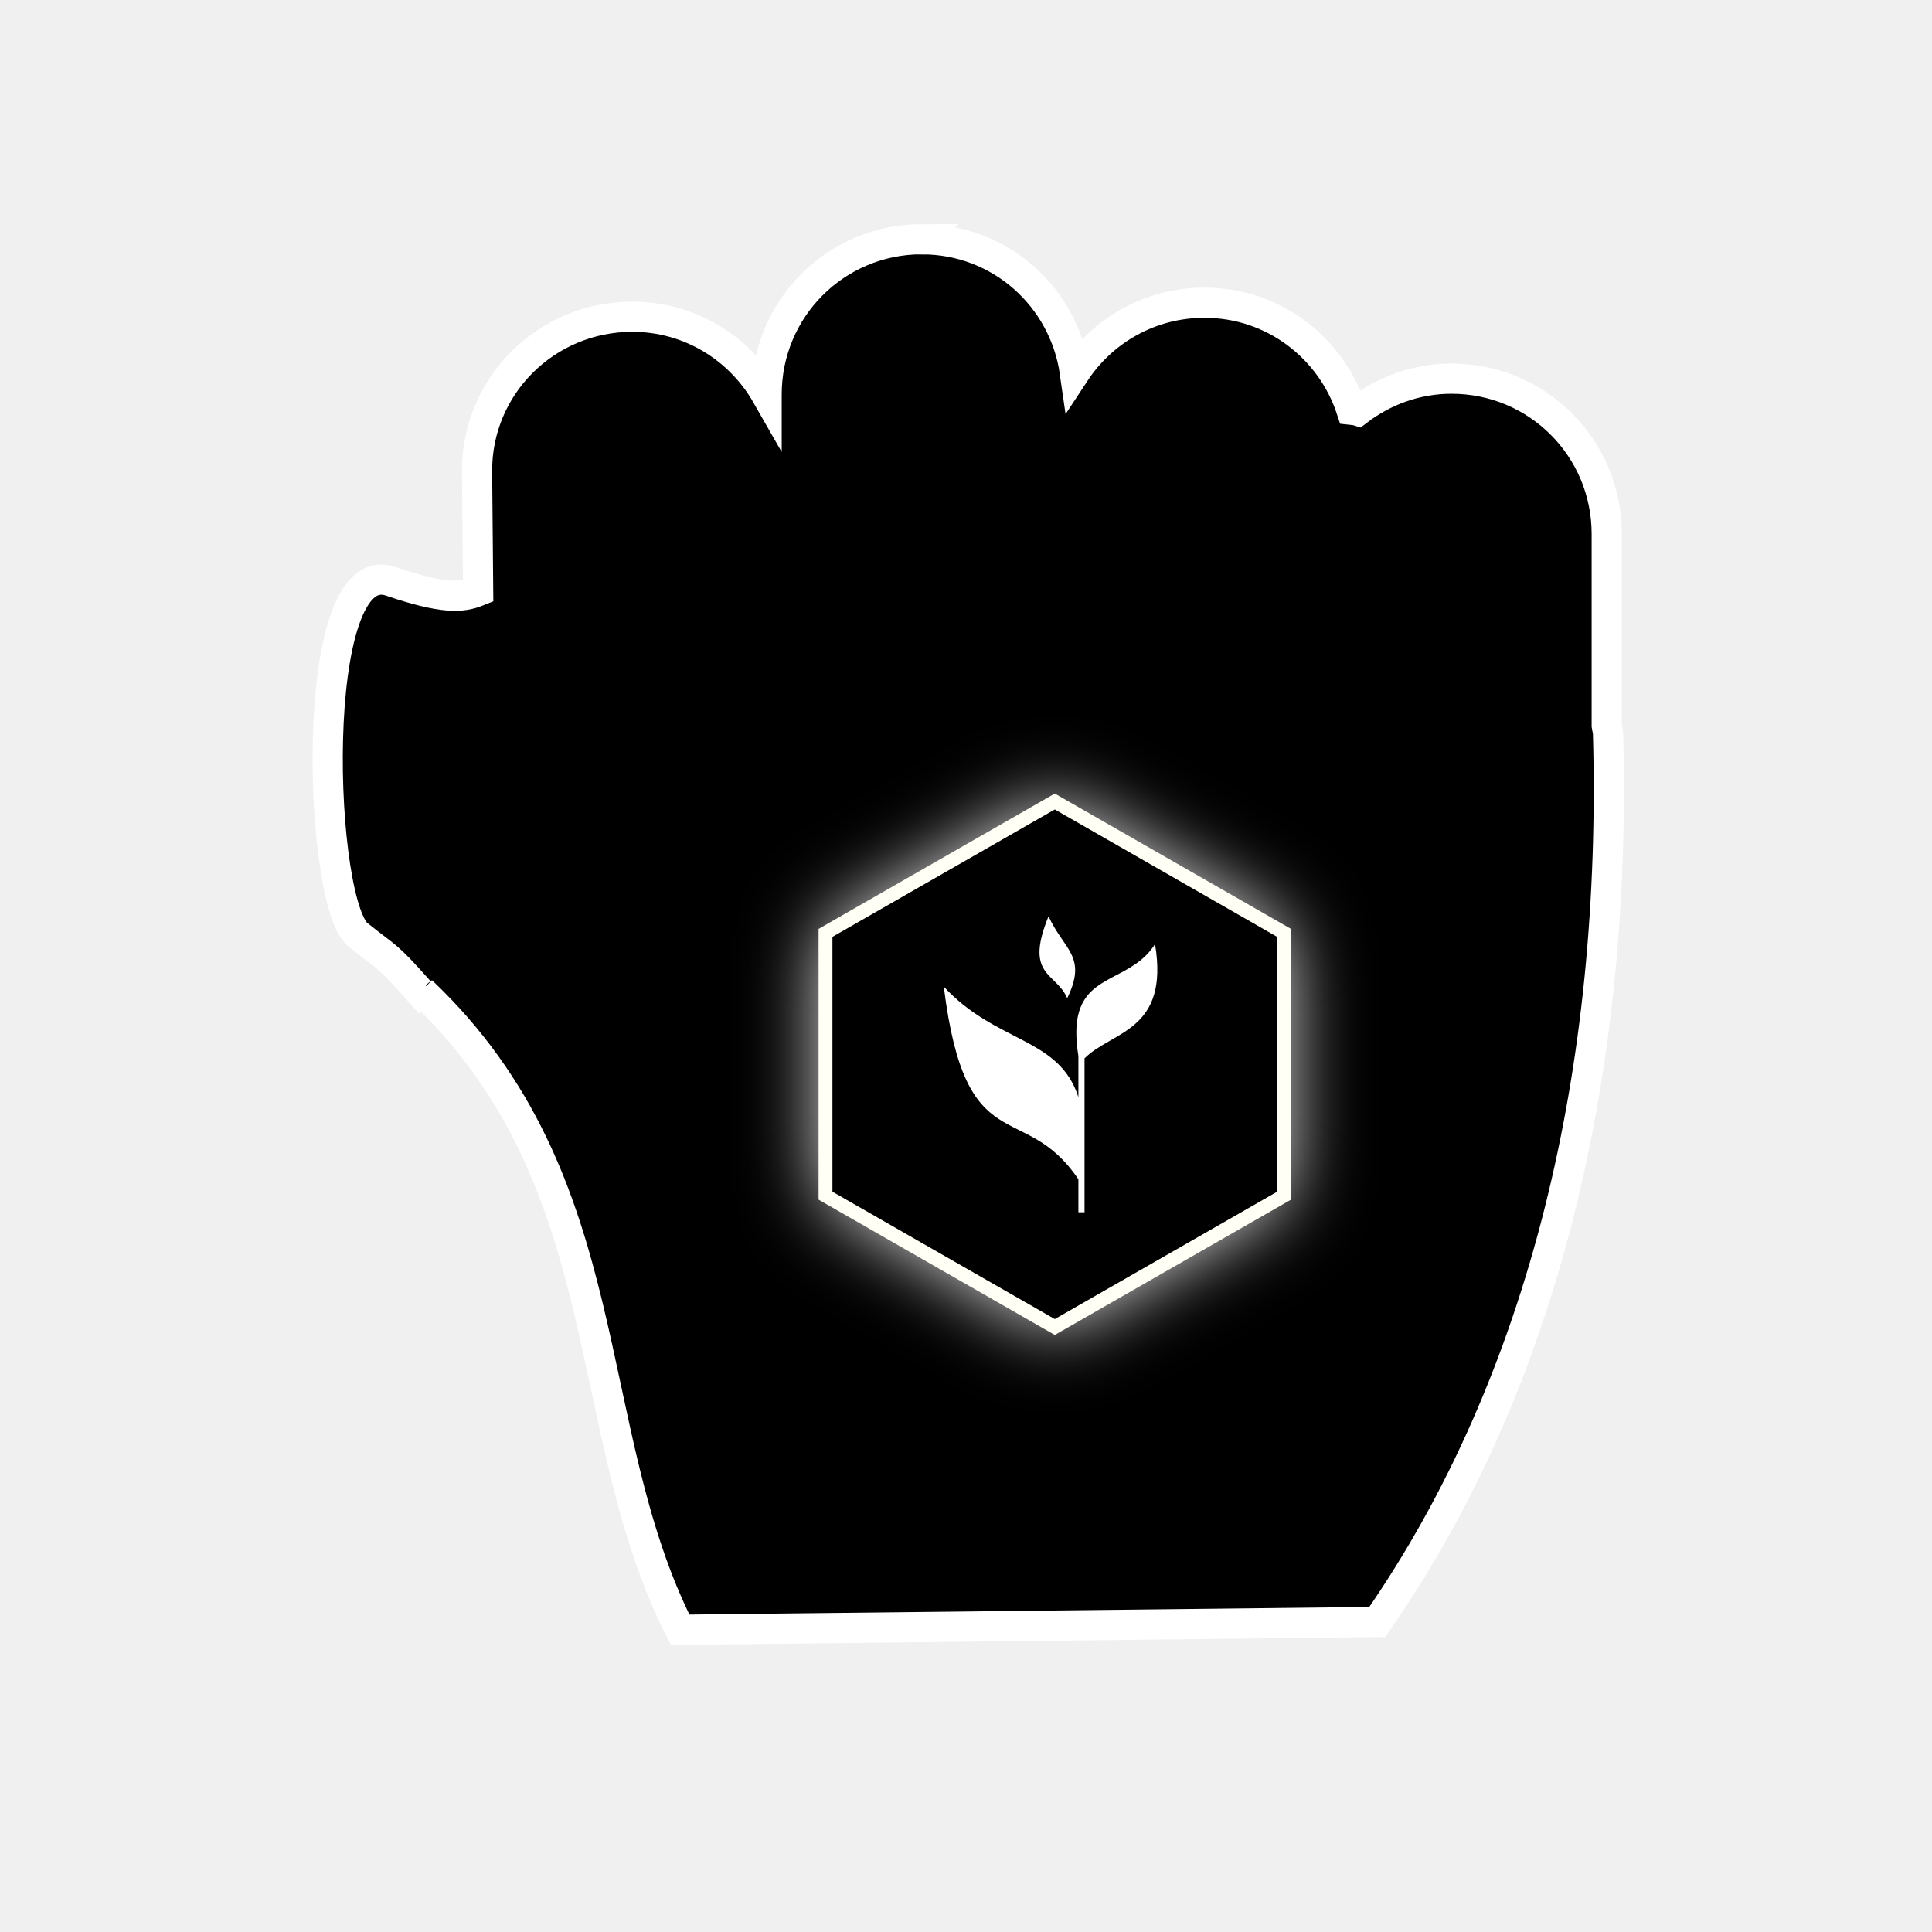
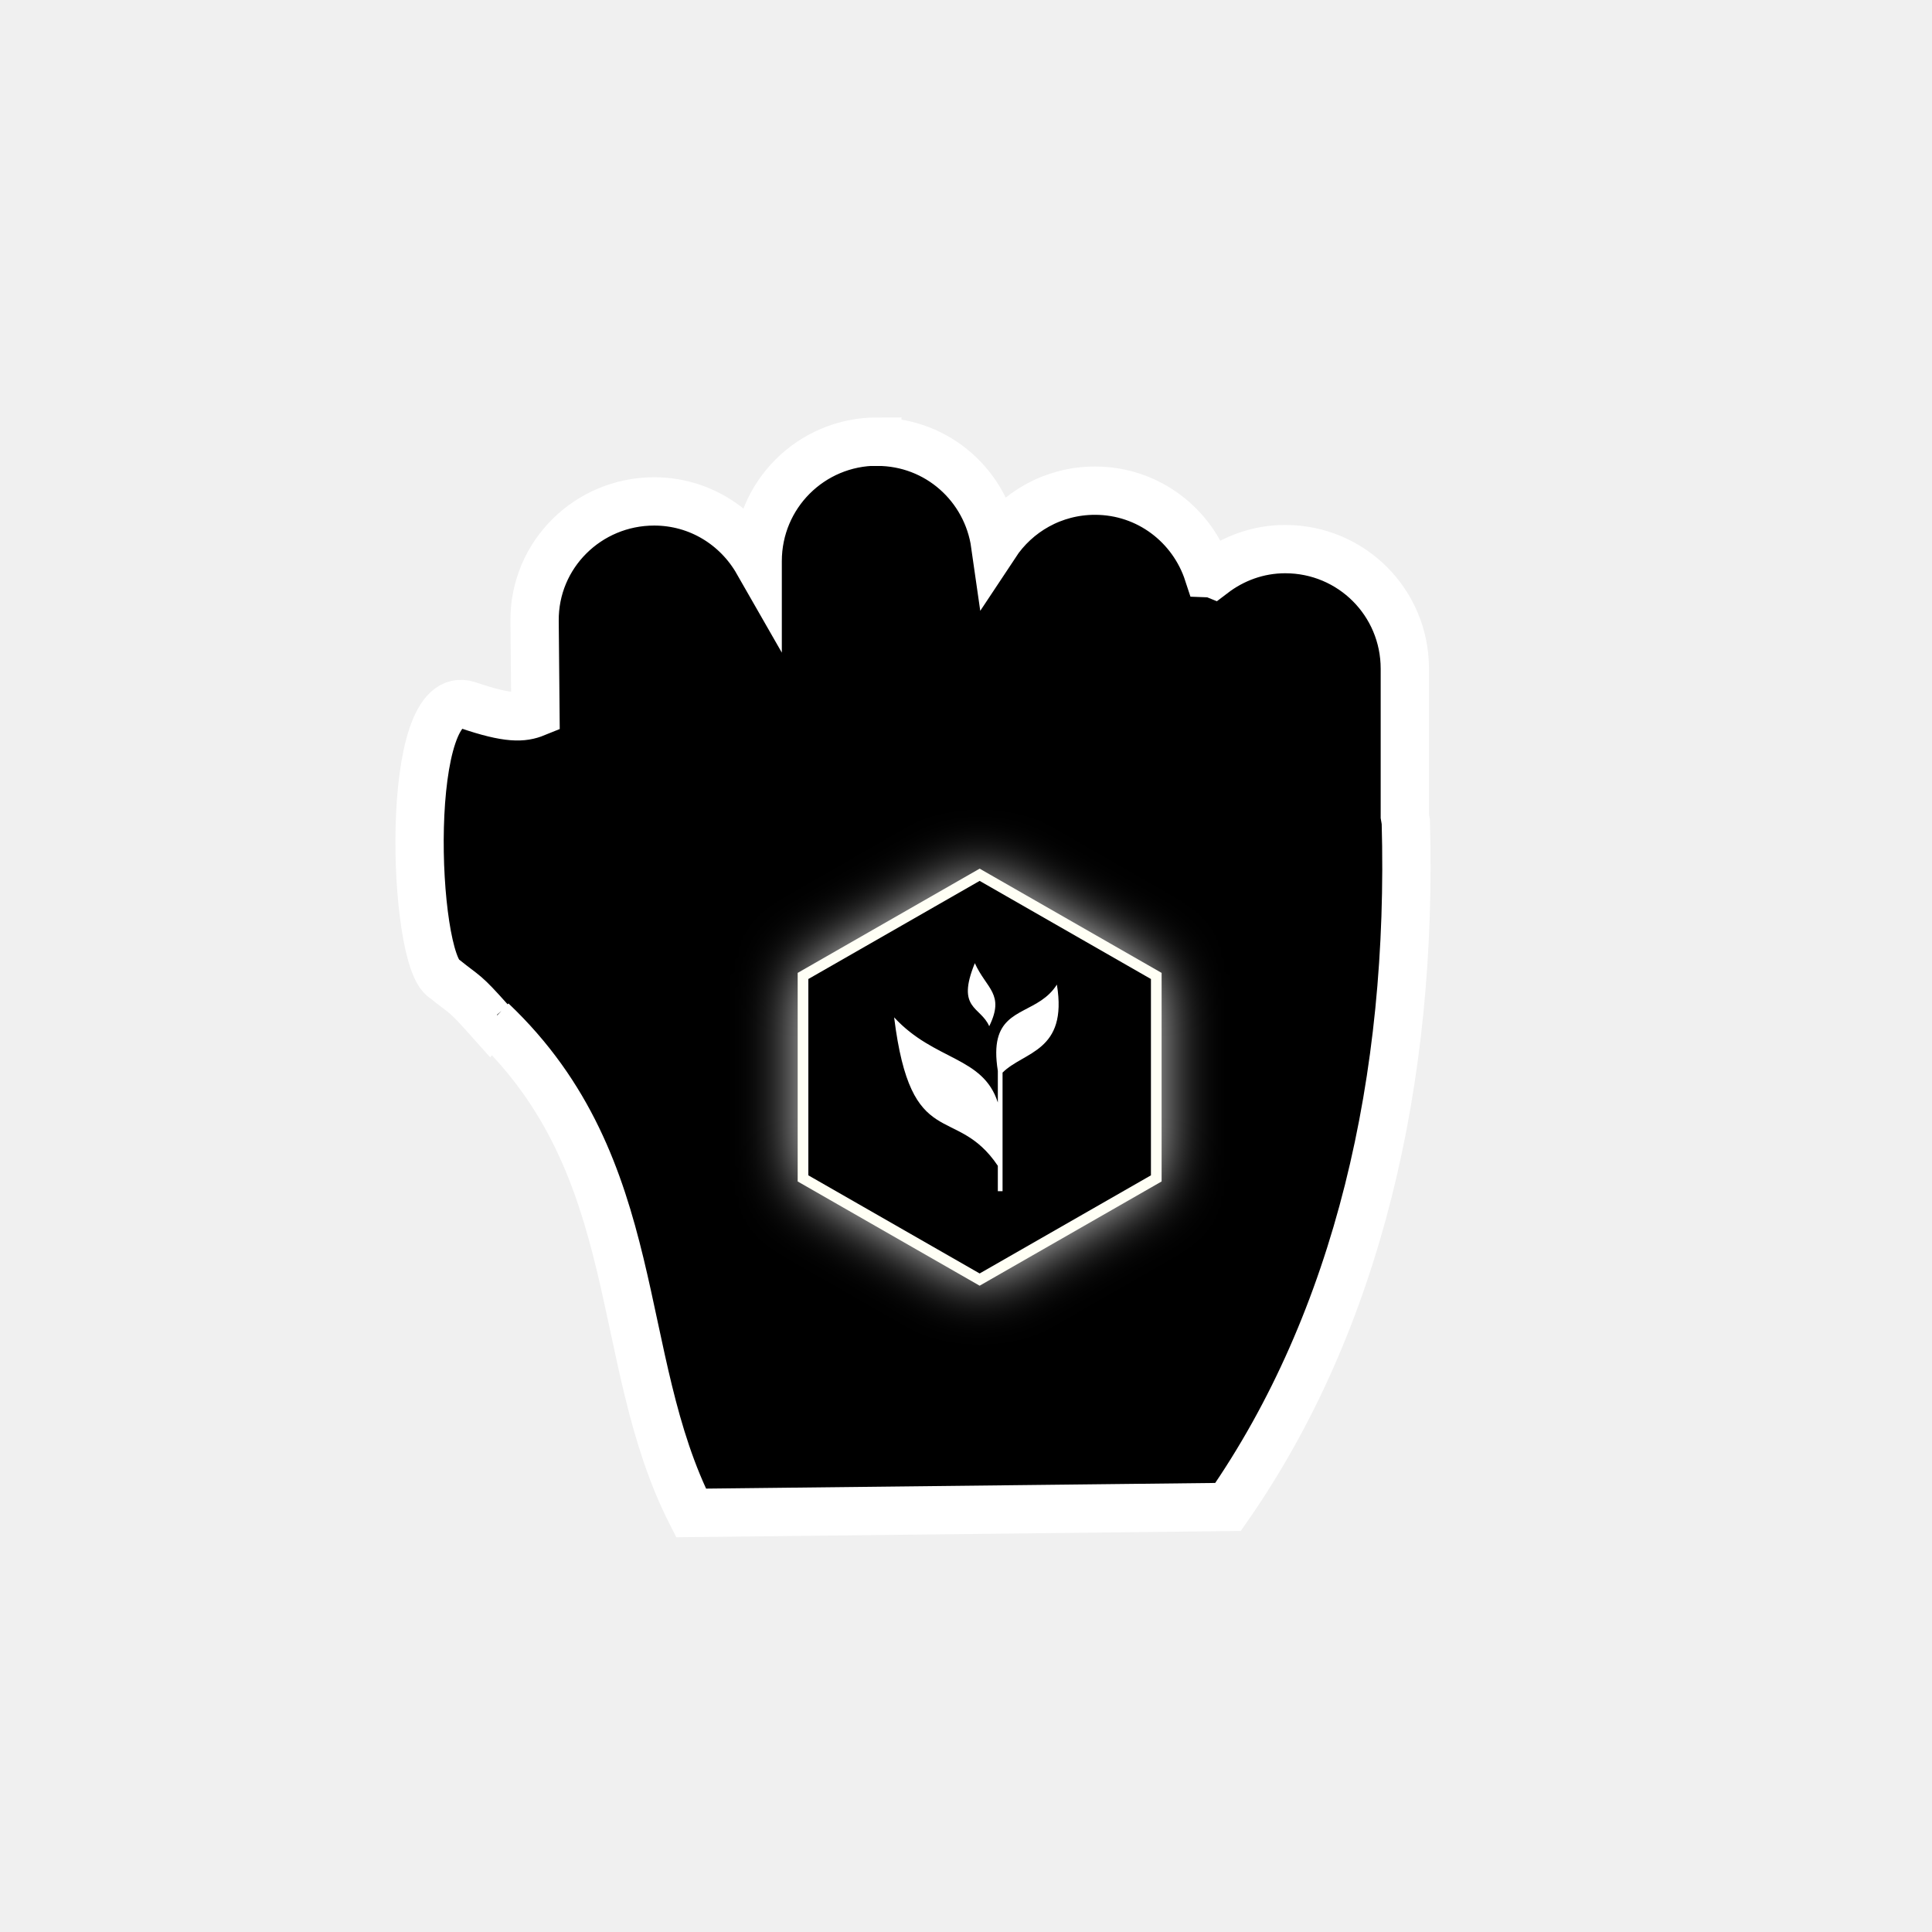
<svg xmlns="http://www.w3.org/2000/svg" width="32" height="32" viewBox="0 0 32 32" id="svg2" version="1.1">
  <defs id="defs4">
    <filter style="color-interpolation-filters:sRGB" id="filter8198" x="-0.209" width="1.419" y="-0.181" height="1.363">
      <feGaussianBlur stdDeviation="0.667" id="feGaussianBlur8200" />
    </filter>
  </defs>
  <g id="layer1" transform="translate(0,-1020.362)">
    <g transform="translate(-74.34455,23.87797)" style="display:inline" id="g12827">
-       <path style="opacity:1;fill:#000000;fill-opacity:1;stroke:#ffffff;stroke-width:0.5;stroke-linecap:round;stroke-miterlimit:4;stroke-dasharray:none;stroke-dashoffset:0;stroke-opacity:1" d="m 89.615,1000.446 c -1.425,0 -2.573,1.147 -2.573,2.572 v 0.011 c -0.442,-0.774 -1.267,-1.299 -2.225,-1.299 -1.425,0 -2.584,1.147 -2.571,2.572 l 0.018,1.974 c -0.269,0.109 -0.577,0.133 -1.449,-0.164 -1.402,-0.477 -1.197,5.484 -0.512,5.878 0.477,0.384 0.414,0.269 0.986,0.91 l 0.059,-0.066 c -0.008,0.022 -0.013,0.044 -0.021,0.066 3.329,3.158 2.592,7.243 4.282,10.578 l 11.547,-0.129 c 2.795,-4.02 3.976,-9.204 3.822,-14.734 -0.005,-0.037 -0.015,-0.074 -0.021,-0.111 v -3.175 c 0,-1.425 -1.146,-2.573 -2.571,-2.573 -0.587,0 -1.122,0.203 -1.554,0.532 -0.034,-0.011 -0.069,-0.011 -0.103,-0.015 -0.336,-1.029 -1.29,-1.775 -2.435,-1.775 -0.9,0 -1.687,0.459 -2.146,1.156 -0.178,-1.249 -1.235,-2.207 -2.534,-2.207 z" id="path7882" />
-       <g id="g872" transform="matrix(0.8125582,0,0,0.8128348,17.46649,190.7896)" style="stroke-width:1.23">
+       <path style="opacity:1;fill:#000000;fill-opacity:1;stroke:#ffffff;stroke-width:0.8;stroke-linecap:round;stroke-miterlimit:4;stroke-dasharray:none;stroke-dashoffset:0;stroke-opacity:1" d="m 88.876,1003.798 c -1.097,0 -1.982,0.883 -1.982,1.981 v 0.01 c -0.341,-0.596 -0.976,-1 -1.714,-1 -1.097,0 -1.991,0.883 -1.981,1.981 l 0.014,1.521 c -0.207,0.084 -0.445,0.103 -1.116,-0.126 -1.08,-0.368 -0.922,4.225 -0.394,4.528 0.368,0.296 0.319,0.207 0.759,0.701 l 0.045,-0.051 c -0.006,0.017 -0.01,0.034 -0.016,0.051 2.565,2.433 1.997,5.58 3.299,8.149 l 8.895,-0.099 c 2.153,-3.097 3.063,-7.09 2.944,-11.351 -0.004,-0.029 -0.012,-0.057 -0.016,-0.086 v -2.446 c 0,-1.098 -0.883,-1.982 -1.981,-1.982 -0.453,0 -0.864,0.156 -1.197,0.41 -0.026,-0.01 -0.053,-0.01 -0.079,-0.011 -0.259,-0.793 -0.994,-1.367 -1.875,-1.367 -0.693,0 -1.299,0.354 -1.653,0.89 -0.137,-0.962 -0.952,-1.7 -1.952,-1.7 z" id="path7882" />
+       <g id="g872" transform="matrix(0.6259585,0,0,0.6261716,33.2957,380.0748)" style="stroke-width:1.23">
        <path transform="matrix(1.222836,0,0,1.213364,197.0693,1565.97)" d="m -86.332,-451.401 -3.822,-2.206 0,-4.413 3.822,-2.206 3.822,2.206 0,4.413 z" id="path8229" style="opacity:1;fill:#ffffff;fill-opacity:1;stroke:none;stroke-width:0.231;stroke-linecap:round;stroke-miterlimit:4;stroke-dasharray:none;stroke-dashoffset:0;stroke-opacity:1;filter:url(#filter8198)" />
        <path transform="matrix(1.222836,0,0,1.213364,197.0693,1565.97)" style="opacity:1;fill:#000000;fill-opacity:1;stroke:#fffff5;stroke-width:0.231;stroke-linecap:round;stroke-miterlimit:4;stroke-dasharray:none;stroke-dashoffset:0;stroke-opacity:1" id="path8231" d="m -86.332,-451.401 -3.822,-2.206 0,-4.413 3.822,-2.206 3.822,2.206 0,4.413 z" />
        <g id="g8235" transform="matrix(0.4811067,0,0,0.4773803,3334.303,-314.0863)" style="fill:#ffffff;fill-opacity:1;stroke-width:0.979">
          <path style="fill:#ffffff;fill-opacity:1;stroke:none;stroke-width:0.979" d="m -6740.565,2773.414 c -1.04,2.563 0.313,2.382 0.792,3.494 0.869,-1.788 -0.148,-2.064 -0.792,-3.494 z m 4.513,1.187 c -0.963,1.528 -2.821,1.271 -3.248,2.988 -0.11,0.444 -0.122,1.019 0,1.792 v 1.752 c -0.82,-2.569 -3.479,-2.292 -5.703,-4.717 0.932,7.578 3.38,4.747 5.703,8.225 v 1.407 h 0.26 v -6.571 c 1.172,-1.178 3.597,-1.151 2.988,-4.875 z" id="path8233" />
        </g>
      </g>
    </g>
  </g>
</svg>
